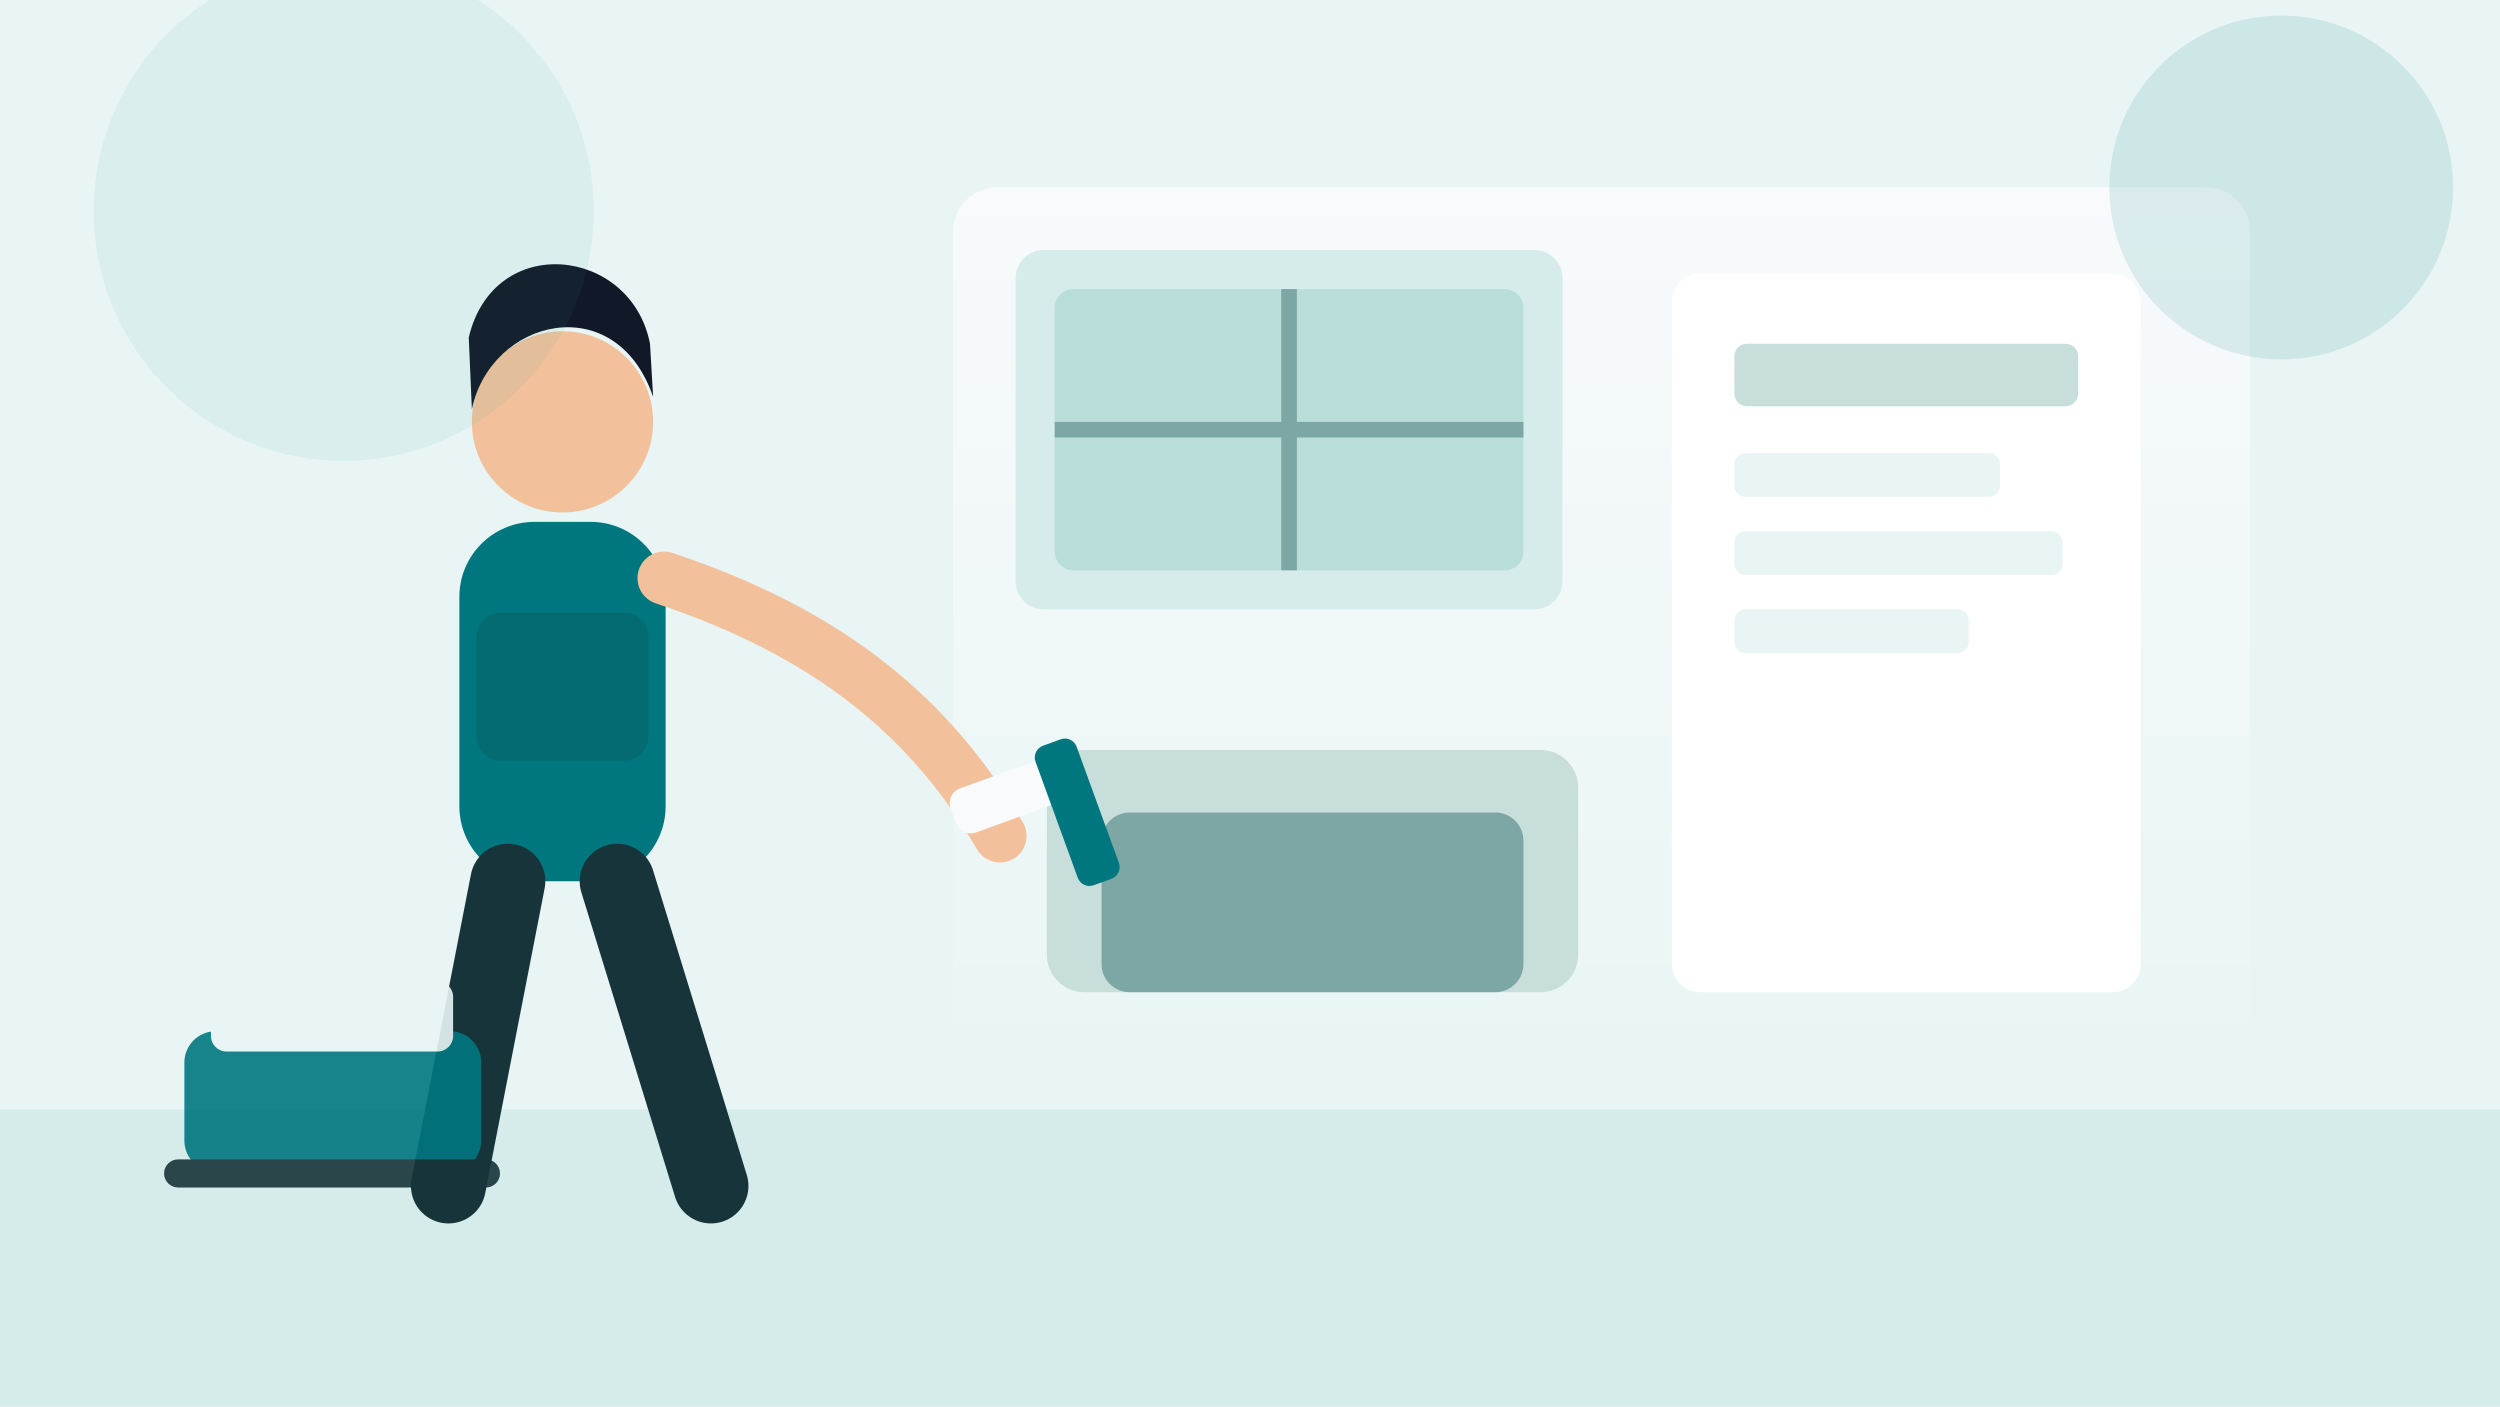
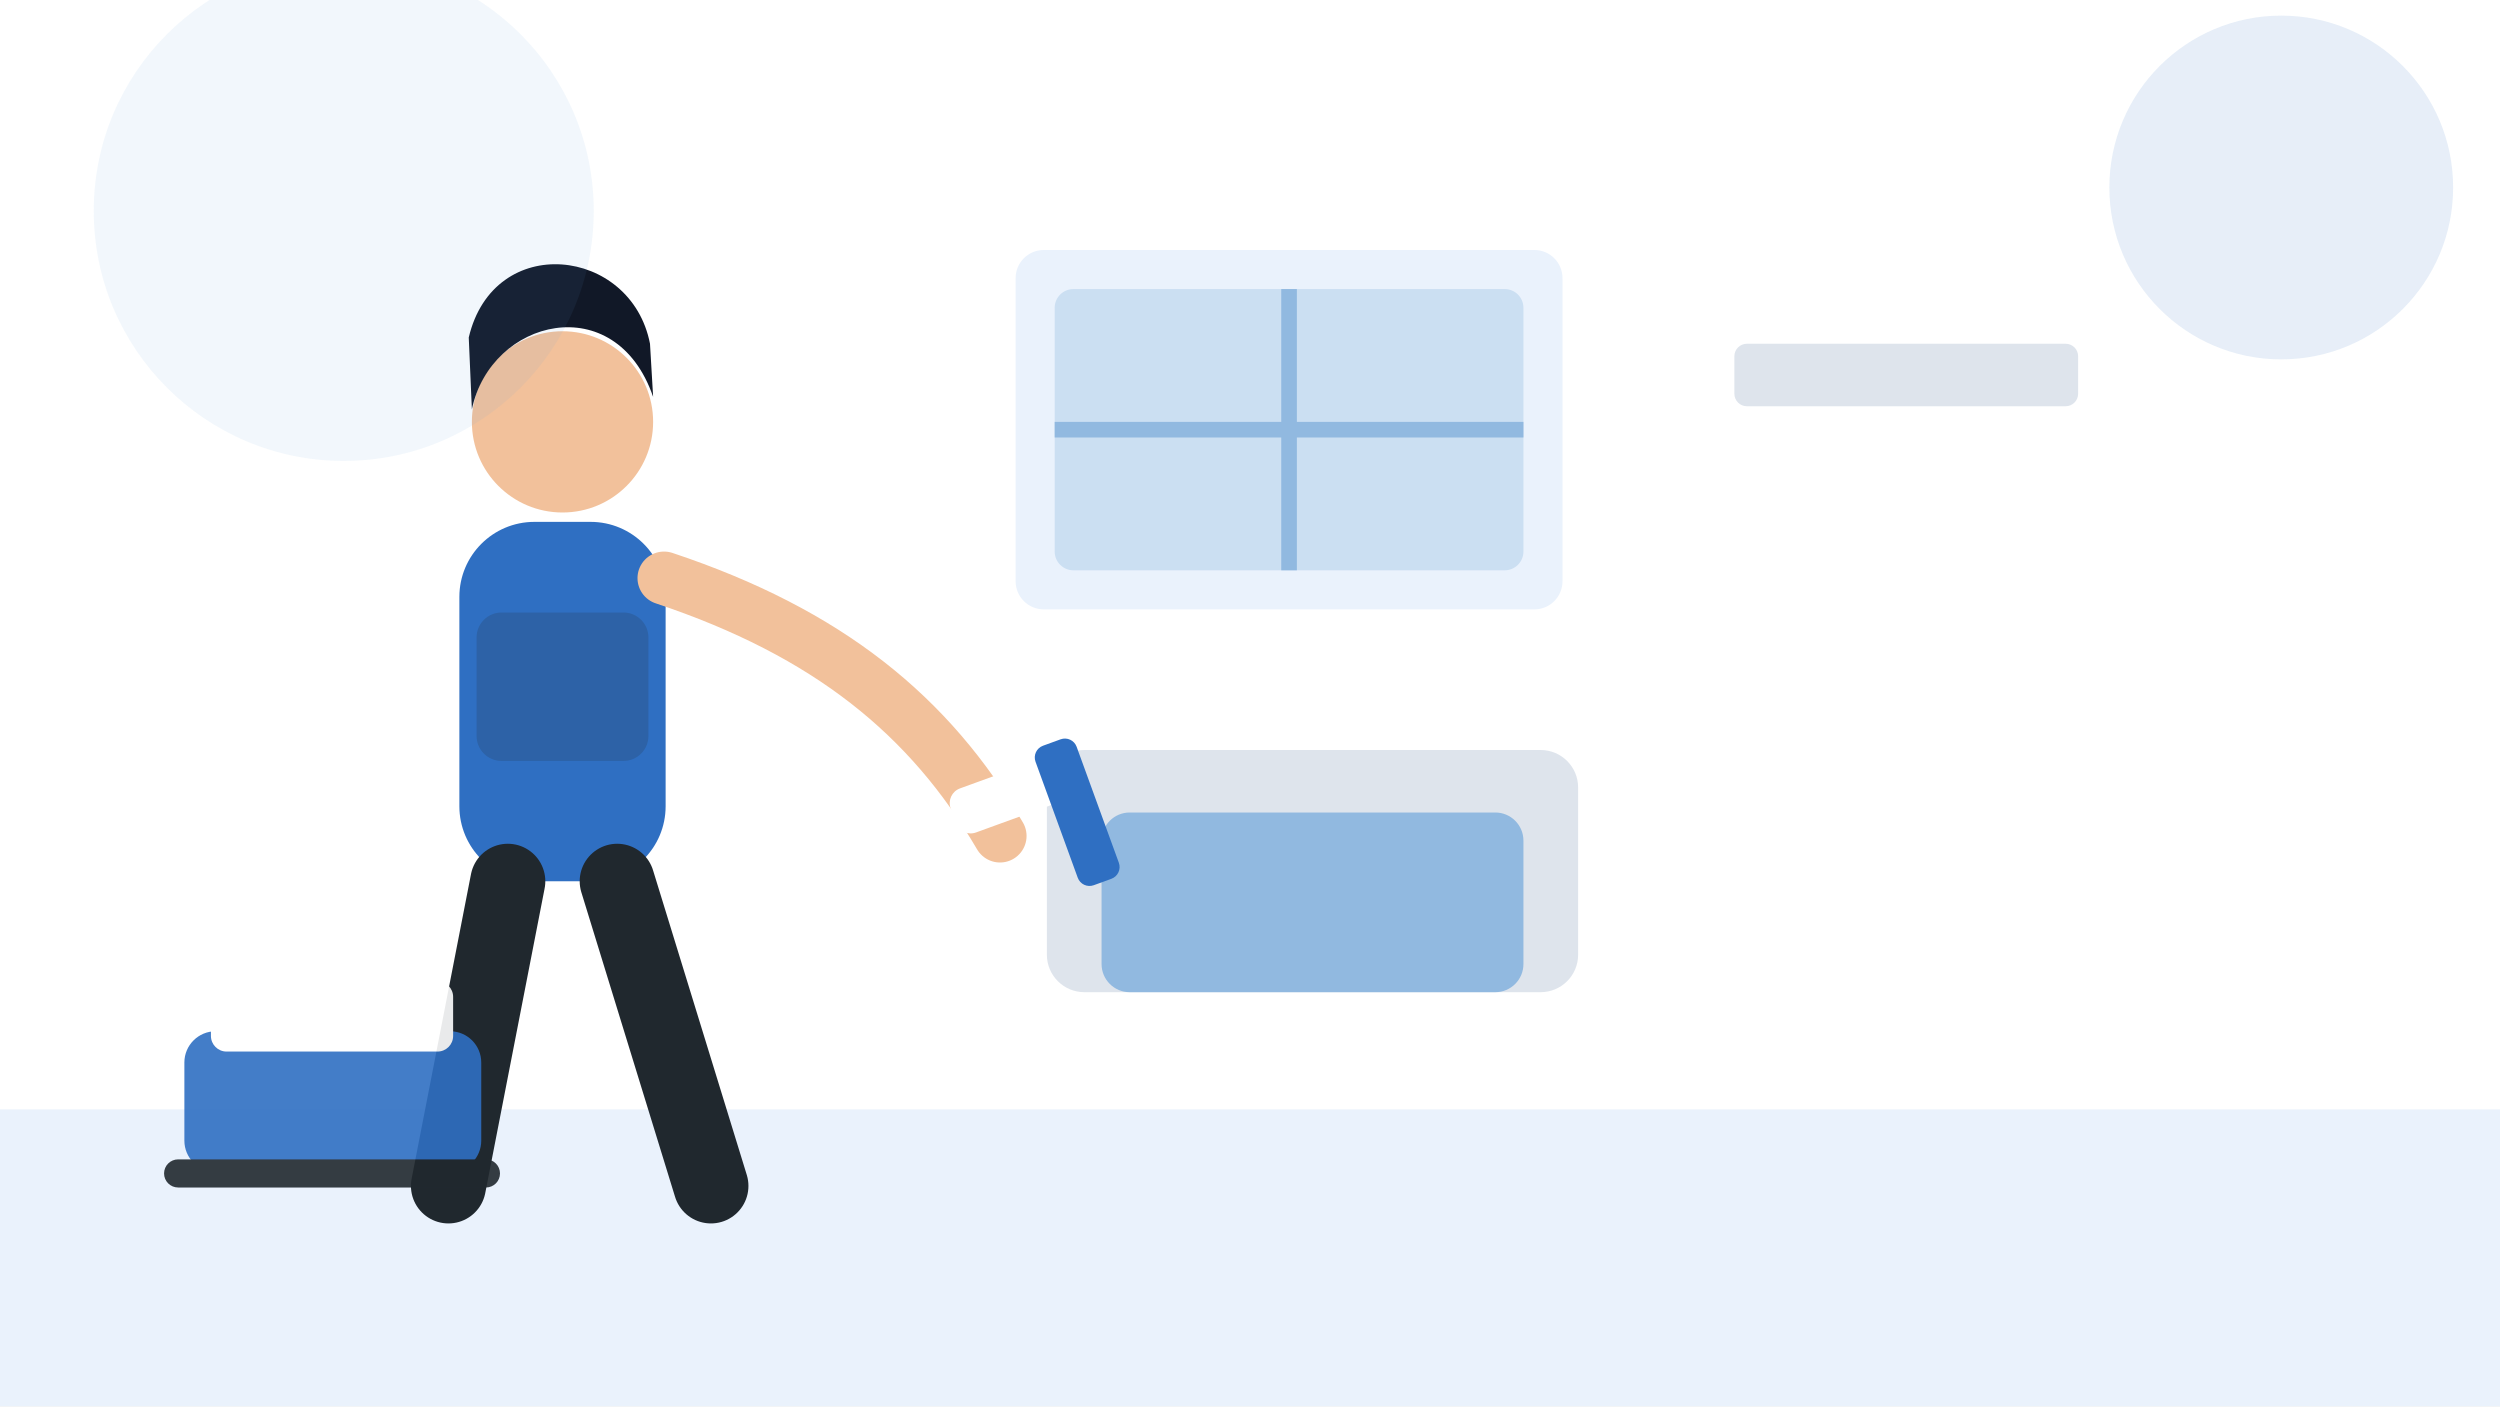
<svg xmlns="http://www.w3.org/2000/svg" viewBox="0 0 1600 900" role="img" aria-labelledby="title desc">
  <defs>
    <linearGradient id="bg" x1="0" y1="0" x2="1" y2="1">
-       <stop offset="0" stop-color="#E8F5F4" />
-       <stop offset="1" stop-color="#E8F5F4" />
+       <stop offset="0" stop-color="#FFFFFF" />
+       <stop offset="1" stop-color="#FFFFFF" />
    </linearGradient>
    <linearGradient id="wall" x1="0" y1="0" x2="0" y2="1">
-       <stop offset="0" stop-color="#f8fafc" />
-       <stop offset="1" stop-color="#E8F5F4" />
+       <stop offset="0" stop-color="#FFFFFF" />
+       <stop offset="1" stop-color="#FFFFFF" />
    </linearGradient>
  </defs>
  <rect width="1600" height="900" fill="url(#bg)" />
  <rect x="610" y="120" width="830" height="590" rx="28" fill="url(#wall)" />
-   <rect x="650" y="160" width="350" height="230" rx="18" fill="#D5ECEA" />
-   <rect x="675" y="185" width="300" height="180" rx="12" fill="#B9DEDA" />
-   <path d="M825 185v180M675 275h300" stroke="#7DA7A5" stroke-width="10" />
+   <rect x="650" y="160" width="350" height="230" rx="18" fill="#EAF2FC" />
+   <rect x="675" y="185" width="300" height="180" rx="12" fill="#CBDFF2" />
+   <path d="M825 185v180M675 275h300" stroke="#91B9E0" stroke-width="10" />
  <rect x="1070" y="175" width="300" height="460" rx="18" fill="#ffffff" />
-   <rect x="1110" y="220" width="220" height="40" rx="8" fill="#C8DEDA" />
-   <rect x="1110" y="290" width="170" height="28" rx="7" fill="#E8F5F4" />
-   <rect x="1110" y="340" width="210" height="28" rx="7" fill="#E8F5F4" />
-   <rect x="1110" y="390" width="150" height="28" rx="7" fill="#E8F5F4" />
-   <rect x="670" y="480" width="340" height="155" rx="24" fill="#C8DEDA" />
-   <rect x="705" y="520" width="270" height="115" rx="18" fill="#7DA7A5" />
-   <rect x="0" y="710" width="1600" height="190" fill="#D5ECEA" />
+   <rect x="1110" y="220" width="220" height="40" rx="8" fill="#DEE4EC" />
+   <rect x="1110" y="290" width="170" height="28" rx="7" fill="#FFFFFF" />
+   <rect x="1110" y="340" width="210" height="28" rx="7" fill="#FFFFFF" />
+   <rect x="1110" y="390" width="150" height="28" rx="7" fill="#FFFFFF" />
+   <rect x="670" y="480" width="340" height="155" rx="24" fill="#DEE4EC" />
+   <rect x="705" y="520" width="270" height="115" rx="18" fill="#91B9E0" />
+   <rect x="0" y="710" width="1600" height="190" fill="#EAF2FC" />
  <g transform="translate(360 270)">
    <circle cx="0" cy="0" r="58" fill="#f2c19b" />
    <path d="M-58 -8c12-58 92-78 116-8l-2-34c-12-62-100-72-116-4z" fill="#111827" />
-     <rect x="-66" y="64" width="132" height="230" rx="48" fill="#00777E" />
-     <rect x="-55" y="122" width="110" height="95" rx="16" fill="#17343A" opacity=".18" />
+     <rect x="-66" y="64" width="132" height="230" rx="48" fill="#2F6FC2" />
+     <rect x="-55" y="122" width="110" height="95" rx="16" fill="#20282E" opacity=".18" />
    <path d="M65 100c105 35 170 88 215 165" stroke="#f2c19b" stroke-width="34" stroke-linecap="round" fill="none" />
-     <rect x="245" y="238" width="78" height="30" rx="10" fill="#f8fafc" transform="rotate(-20 245 238)" />
-     <rect x="300" y="210" width="28" height="95" rx="8" fill="#00777E" transform="rotate(-20 300 210)" />
-     <path d="M-35 294l-38 195M35 294l60 195" stroke="#17343A" stroke-width="48" stroke-linecap="round" />
+     <rect x="245" y="238" width="78" height="30" rx="10" fill="#FFFFFF" transform="rotate(-20 245 238)" />
+     <rect x="300" y="210" width="28" height="95" rx="8" fill="#2F6FC2" transform="rotate(-20 300 210)" />
+     <path d="M-35 294l-38 195M35 294l60 195" stroke="#20282E" stroke-width="48" stroke-linecap="round" />
  </g>
  <g opacity=".9">
-     <rect x="118" y="660" width="190" height="90" rx="20" fill="#00777E" />
-     <rect x="135" y="628" width="155" height="45" rx="10" fill="#E8F5F4" />
-     <rect x="105" y="742" width="215" height="18" rx="9" fill="#17343A" />
+     <rect x="118" y="660" width="190" height="90" rx="20" fill="#2F6FC2" />
+     <rect x="135" y="628" width="155" height="45" rx="10" fill="#FFFFFF" />
+     <rect x="105" y="742" width="215" height="18" rx="9" fill="#20282E" />
  </g>
-   <circle cx="1460" cy="120" r="110" fill="#00777E" opacity=".12" />
-   <circle cx="220" cy="135" r="160" fill="#33999E" opacity=".08" />
+   <circle cx="1460" cy="120" r="110" fill="#2F6FC2" opacity=".12" />
+   <circle cx="220" cy="135" r="160" fill="#5B9BD5" opacity=".08" />
</svg>
